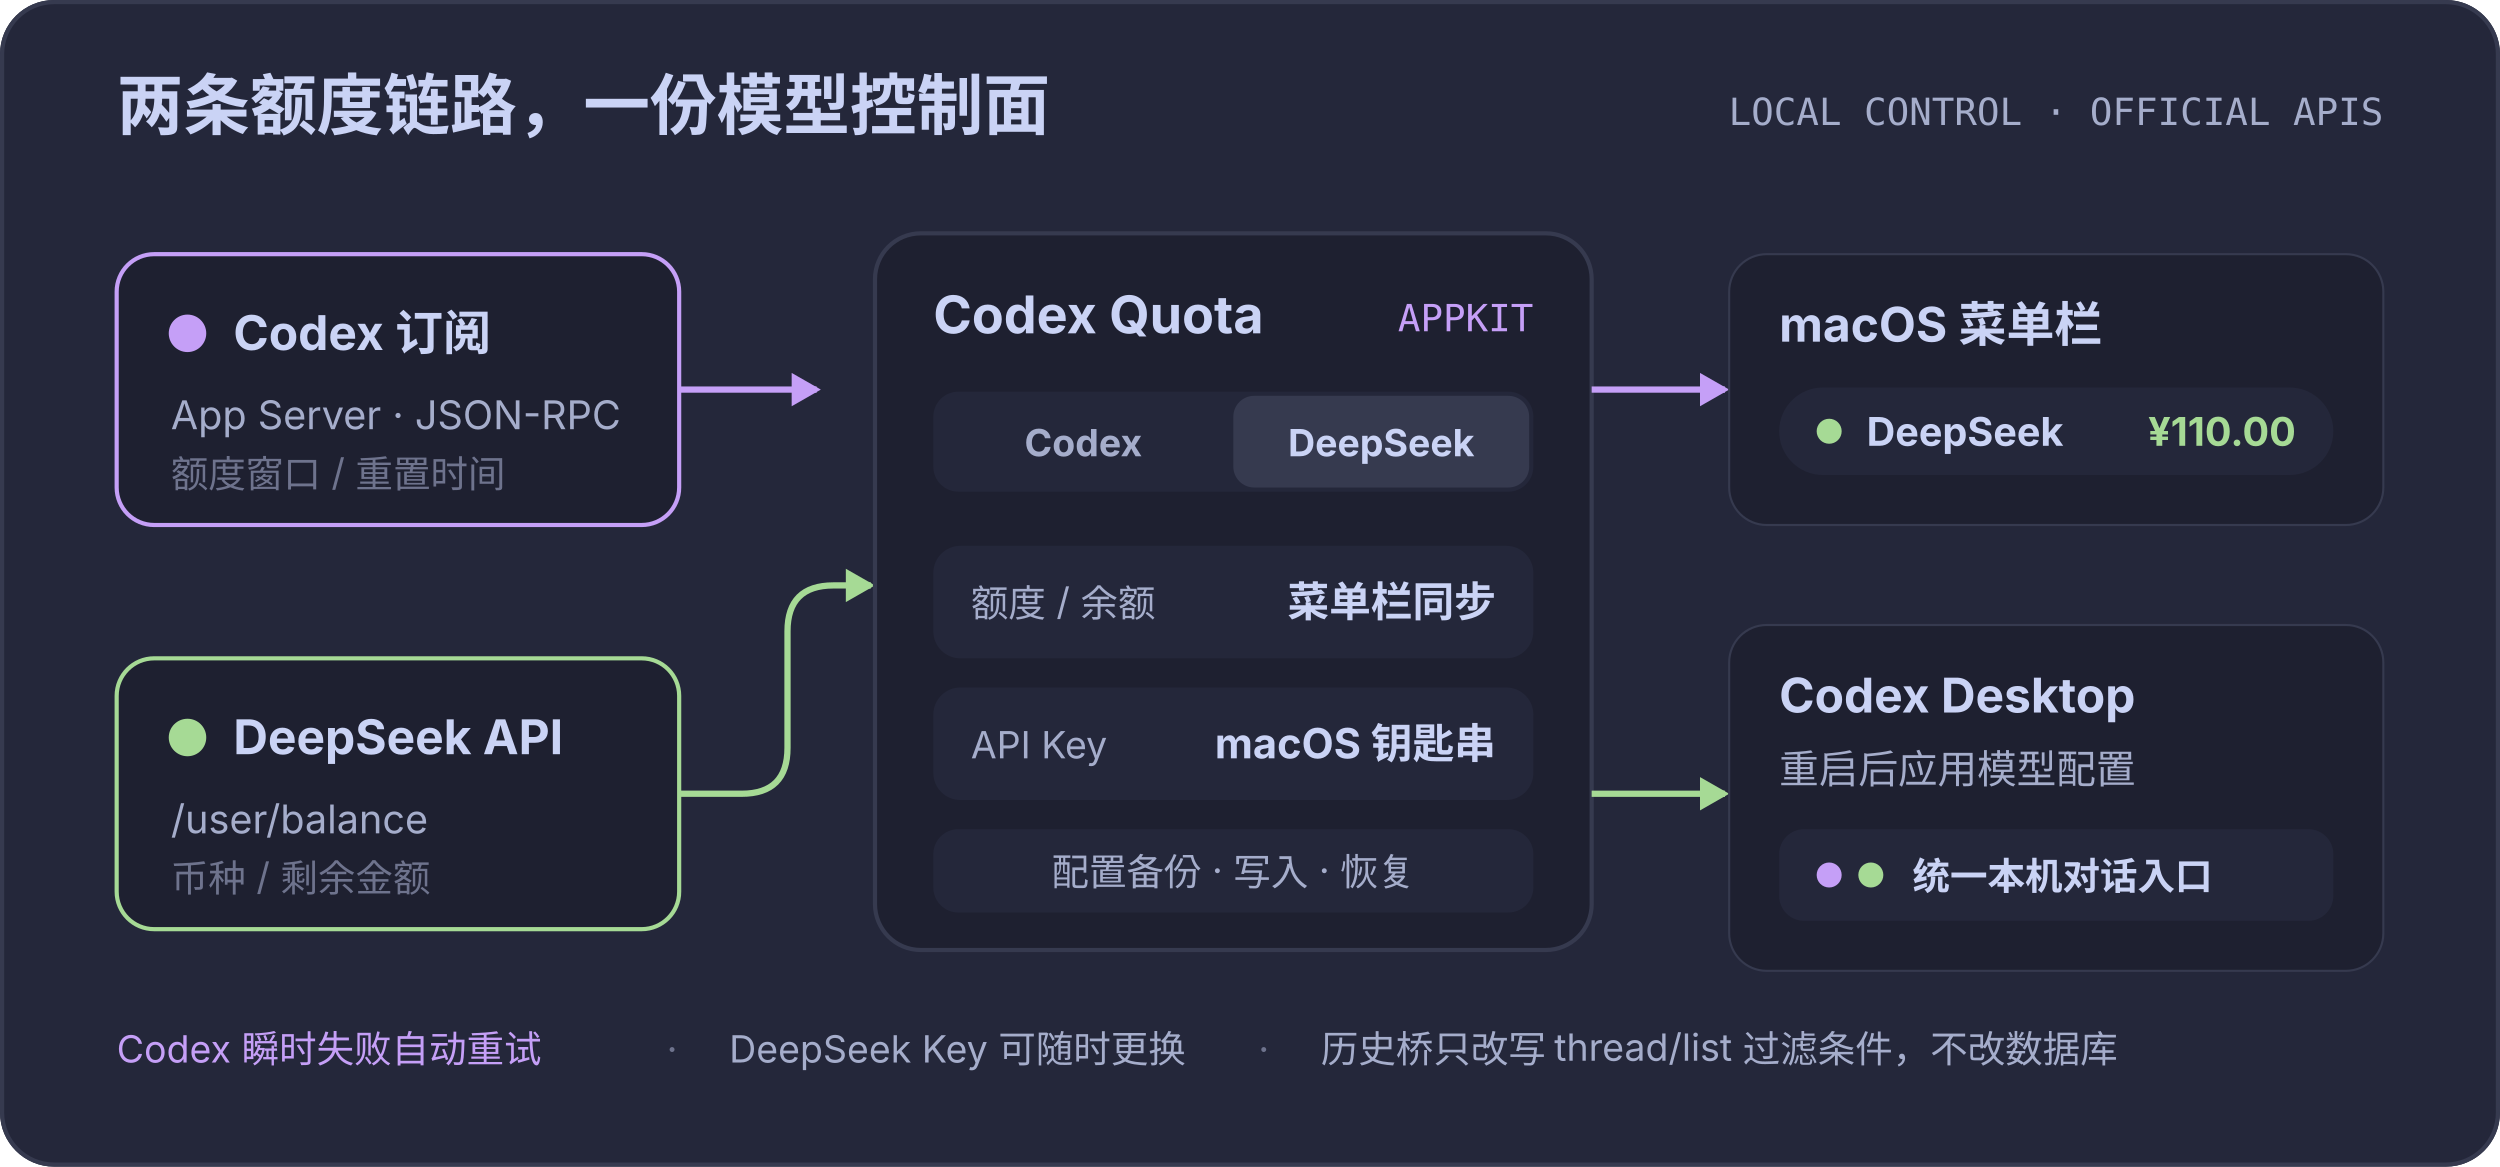
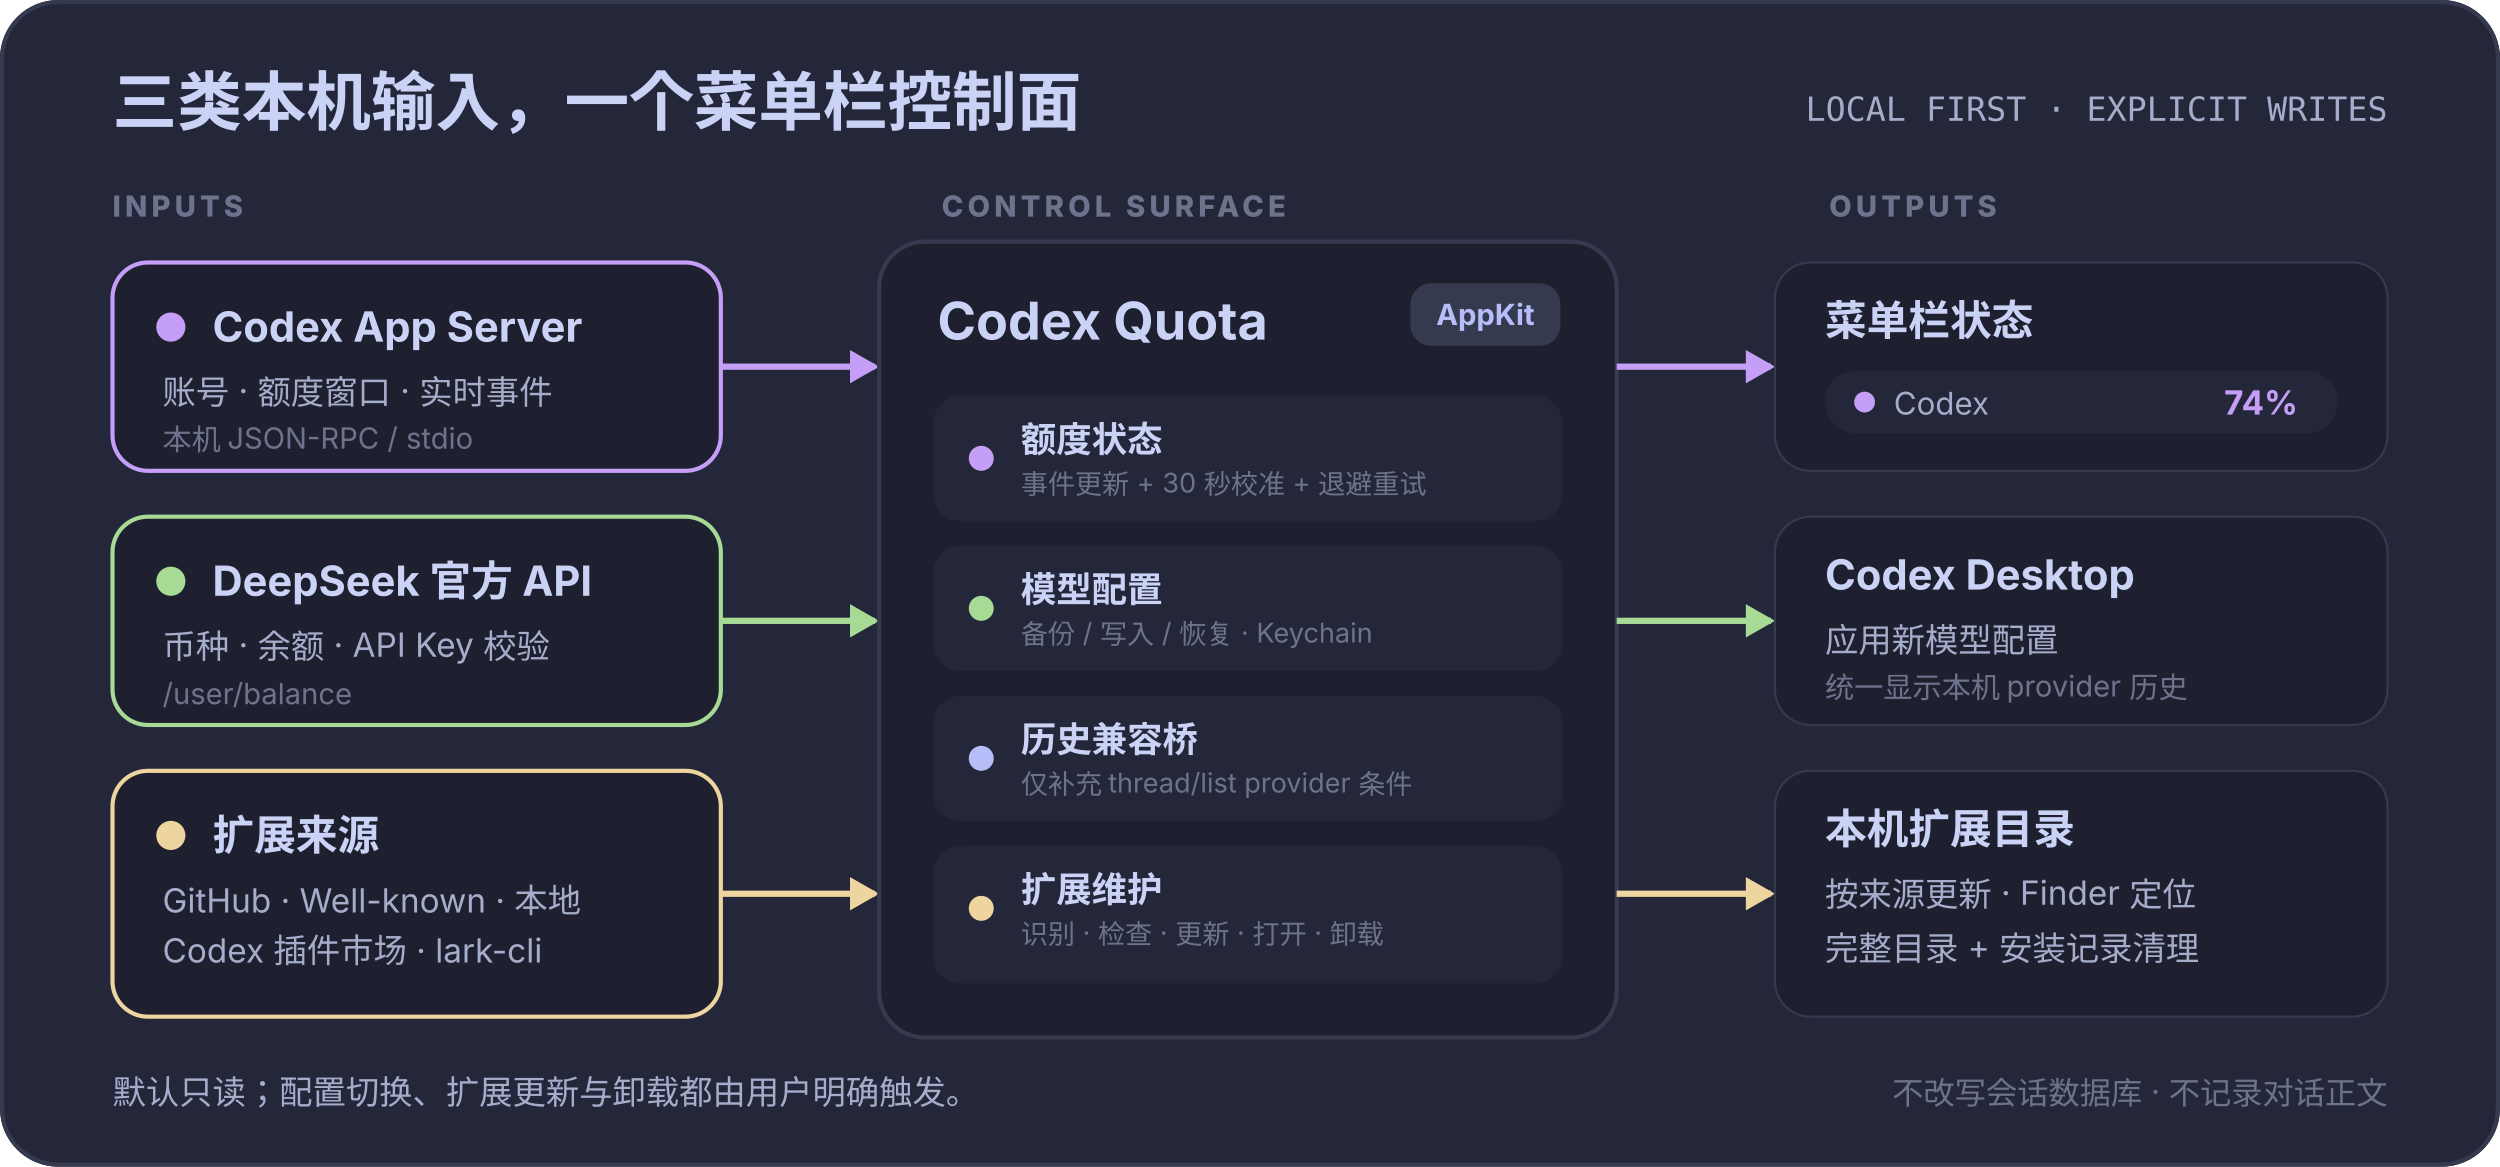
<svg xmlns="http://www.w3.org/2000/svg" width="1200" height="560" viewBox="0 0 1200 560" role="img" aria-labelledby="title desc">
-   <rect width="1200" height="560" rx="26" fill="#24273A" />
-   <rect x="1" y="1" width="1198" height="558" rx="25" fill="none" stroke="#363A4F" stroke-width="2" />
+   <rect width="1200" height="560" rx="28" fill="#24273A" />
+   <rect x="1" y="1" width="1198" height="558" rx="27" fill="none" stroke="#363A4F" stroke-width="2" />
  <g font-family="-apple-system, BlinkMacSystemFont, 'Segoe UI', 'PingFang SC', sans-serif">
-     <text x="56" y="62" fill="#CAD3F5" font-size="32" font-weight="740">两条额度链路，一份模型控制面</text>
-     <text x="1144" y="60" text-anchor="end" fill="#A5ADCB" font-size="18" font-family="ui-monospace, SFMono-Regular, Menlo, monospace">LOCAL CONTROL · OFFICIAL APIS</text>
-     <g id="codex-source" transform="translate(56 122)">
-       <rect width="270" height="130" rx="18" fill="#1E2030" stroke="#C59FF7" stroke-width="2" />
-       <circle cx="34" cy="38" r="9" fill="#C59FF7" />
-       <text x="56" y="46" fill="#CAD3F5" font-size="23" font-weight="700">Codex 订阅</text>
-       <text x="26" y="84" fill="#A5ADCB" font-size="19">App Server · JSON-RPC</text>
-       <text x="26" y="112" fill="#6E738D" font-size="18">额度窗口 / 重置时间</text>
+     <text x="54" y="60" fill="#CAD3F5" font-size="31" font-weight="750">三类本机输入，一个菜单栏控制面</text>
+     <text x="1146" y="58" text-anchor="end" fill="#A5ADCB" font-size="16" font-family="ui-monospace, SFMono-Regular, Menlo, monospace">LOCAL FIRST · EXPLICIT WRITES</text>
+     <text x="54" y="104" fill="#6E738D" font-size="14" font-weight="760" letter-spacing="2">INPUTS</text>
+     <text x="452" y="104" fill="#6E738D" font-size="14" font-weight="760" letter-spacing="2">CONTROL SURFACE</text>
+     <text x="878" y="104" fill="#6E738D" font-size="14" font-weight="760" letter-spacing="2">OUTPUTS</text>
+     <g transform="translate(54 126)">
+       <rect width="292" height="100" rx="17" fill="#1E2030" stroke="#C59FF7" stroke-width="2" />
+       <circle cx="28" cy="31" r="7" fill="#C59FF7" />
+       <text x="48" y="38" fill="#CAD3F5" font-size="20" font-weight="720">Codex App Server</text>
+       <text x="24" y="68" fill="#A5ADCB" font-size="16">账号 · 额度窗口 · 实时事件</text>
+       <text x="24" y="90" fill="#6E738D" font-size="14">本机 JSON-RPC / stdio</text>
    </g>
-     <g id="deepseek-source" transform="translate(56 316)">
-       <rect width="270" height="130" rx="18" fill="#1E2030" stroke="#A6DA95" stroke-width="2" />
-       <circle cx="34" cy="38" r="9" fill="#A6DA95" />
-       <text x="56" y="46" fill="#CAD3F5" font-size="23" font-weight="700">DeepSeek API</text>
-       <text x="26" y="84" fill="#A5ADCB" font-size="19">/user/balance</text>
-       <text x="26" y="112" fill="#6E738D" font-size="18">币种 / 剩余金额</text>
+     <g transform="translate(54 248)">
+       <rect width="292" height="100" rx="17" fill="#1E2030" stroke="#A6DA95" stroke-width="2" />
+       <circle cx="28" cy="31" r="7" fill="#A6DA95" />
+       <text x="48" y="38" fill="#CAD3F5" font-size="20" font-weight="720">DeepSeek 官方 API</text>
+       <text x="24" y="68" fill="#A5ADCB" font-size="16">币种 · 余额 · API Key 校验</text>
+       <text x="24" y="90" fill="#6E738D" font-size="14">/user/balance</text>
    </g>
-     <path d="M326 187 H392" fill="none" stroke="#C59FF7" stroke-width="3" />
-     <path d="M380 179 L394 187 L380 195 Z" fill="#C59FF7" />
-     <path d="M326 381 H356 Q378 381 378 359 V303 Q378 281 400 281 H418" fill="none" stroke="#A6DA95" stroke-width="3" />
-     <path d="M406 273 L420 281 L406 289 Z" fill="#A6DA95" />
-     <g id="quota-core" transform="translate(420 112)">
-       <rect width="344" height="344" rx="22" fill="#1E2030" stroke="#363A4F" stroke-width="2" />
-       <text x="28" y="48" fill="#CAD3F5" font-size="25" font-weight="740">Codex Quota</text>
-       <text x="316" y="47" text-anchor="end" fill="#C59FF7" font-size="18" font-family="ui-monospace, SFMono-Regular, Menlo, monospace">APPKIT</text>
-       <rect x="28" y="76" width="288" height="48" rx="12" fill="#24273A" />
-       <rect x="172" y="78" width="142" height="44" rx="10" fill="#363A4F" />
-       <text x="100" y="107" text-anchor="middle" fill="#A5ADCB" font-size="18" font-weight="650">Codex</text>
-       <text x="243" y="107" text-anchor="middle" fill="#CAD3F5" font-size="18" font-weight="700">DeepSeek</text>
-       <g transform="translate(28 150)">
-         <rect width="288" height="54" rx="13" fill="#24273A" />
-         <text x="18" y="34" fill="#A5ADCB" font-size="18">额度 / 余额</text>
-         <text x="270" y="34" text-anchor="end" fill="#CAD3F5" font-size="20" font-weight="700">菜单栏同步</text>
+     <g transform="translate(54 370)">
+       <rect width="292" height="118" rx="17" fill="#1E2030" stroke="#EED49F" stroke-width="2" />
+       <circle cx="28" cy="31" r="7" fill="#EED49F" />
+       <text x="48" y="38" fill="#CAD3F5" font-size="20" font-weight="720">扩展来源</text>
+       <text x="24" y="68" fill="#A5ADCB" font-size="16">GitHub · Well-known · 本地</text>
+       <text x="24" y="92" fill="#A5ADCB" font-size="16">Codex 插件市场 · lark-cli</text>
+     </g>
+     <path d="M346 176H420" stroke="#C59FF7" stroke-width="3" />
+     <path d="M408 168L422 176L408 184Z" fill="#C59FF7" />
+     <path d="M346 298H420" stroke="#A6DA95" stroke-width="3" />
+     <path d="M408 290L422 298L408 306Z" fill="#A6DA95" />
+     <path d="M346 429H420" stroke="#EED49F" stroke-width="3" />
+     <path d="M408 421L422 429L408 437Z" fill="#EED49F" />
+     <g transform="translate(422 116)">
+       <rect width="354" height="382" rx="22" fill="#1E2030" stroke="#363A4F" stroke-width="2" />
+       <text x="28" y="47" fill="#CAD3F5" font-size="25" font-weight="750">Codex Quota</text>
+       <rect x="255" y="20" width="72" height="30" rx="10" fill="#363A4F" />
+       <text x="291" y="40" text-anchor="middle" fill="#B7BDF8" font-size="14" font-weight="720">AppKit</text>
+       <g transform="translate(26 74)">
+         <rect width="302" height="60" rx="13" fill="#24273A" />
+         <circle cx="23" cy="30" r="6" fill="#C59FF7" />
+         <text x="42" y="27" fill="#CAD3F5" font-size="17" font-weight="700">额度状态</text>
+         <text x="42" y="47" fill="#6E738D" font-size="13">事件更新 + 30 秒校准 + 退避重试</text>
      </g>
-       <g transform="translate(28 218)">
-         <rect width="288" height="54" rx="13" fill="#24273A" />
-         <text x="18" y="34" fill="#A5ADCB" font-size="18">API Key</text>
-         <text x="270" y="34" text-anchor="end" fill="#CAD3F5" font-size="20" font-weight="700">macOS 钥匙串</text>
+       <g transform="translate(26 146)">
+         <rect width="302" height="60" rx="13" fill="#24273A" />
+         <circle cx="23" cy="30" r="6" fill="#A6DA95" />
+         <text x="42" y="27" fill="#CAD3F5" font-size="17" font-weight="700">模型配置</text>
+         <text x="42" y="47" fill="#6E738D" font-size="13">备份 / 写入 / 恢复 · Keychain</text>
      </g>
-       <g transform="translate(28 286)">
-         <rect width="288" height="40" rx="12" fill="#24273A" />
-         <text x="144" y="27" text-anchor="middle" fill="#A5ADCB" font-size="18">配置备份 · 写入 · 恢复</text>
+       <g transform="translate(26 218)">
+         <rect width="302" height="60" rx="13" fill="#24273A" />
+         <circle cx="23" cy="30" r="6" fill="#B7BDF8" />
+         <text x="42" y="27" fill="#CAD3F5" font-size="17" font-weight="700">历史兼容桥</text>
+         <text x="42" y="47" fill="#6E738D" font-size="13">仅补充 thread/list provider 条件</text>
+       </g>
+       <g transform="translate(26 290)">
+         <rect width="302" height="66" rx="13" fill="#24273A" />
+         <circle cx="23" cy="30" r="6" fill="#EED49F" />
+         <text x="42" y="27" fill="#CAD3F5" font-size="17" font-weight="700">扩展维护</text>
+         <text x="42" y="47" fill="#6E738D" font-size="13">识别 · 检查 · 更新 · 打开 · 卸载</text>
      </g>
    </g>
-     <path d="M764 187 H828" fill="none" stroke="#C59FF7" stroke-width="3" />
-     <path d="M816 179 L830 187 L816 195 Z" fill="#C59FF7" />
-     <path d="M764 381 H828" fill="none" stroke="#A6DA95" stroke-width="3" />
-     <path d="M816 373 L830 381 L816 389 Z" fill="#A6DA95" />
-     <g id="menu-output" transform="translate(830 122)">
-       <rect width="314" height="130" rx="18" fill="#1E2030" stroke="#363A4F" />
-       <text x="24" y="42" fill="#CAD3F5" font-size="23" font-weight="700">macOS 菜单栏</text>
-       <rect x="24" y="64" width="266" height="42" rx="21" fill="#24273A" />
-       <circle cx="48" cy="85" r="6" fill="#A6DA95" />
-       <text x="66" y="92" fill="#CAD3F5" font-size="19" font-weight="700">DeepSeek</text>
-       <text x="272" y="92" text-anchor="end" fill="#A6DA95" font-size="19" font-weight="740">¥110.00</text>
+     <path d="M776 176H850" stroke="#C59FF7" stroke-width="3" />
+     <path d="M838 168L852 176L838 184Z" fill="#C59FF7" />
+     <path d="M776 298H850" stroke="#A6DA95" stroke-width="3" />
+     <path d="M838 290L852 298L838 306Z" fill="#A6DA95" />
+     <path d="M776 429H850" stroke="#EED49F" stroke-width="3" />
+     <path d="M838 421L852 429L838 437Z" fill="#EED49F" />
+     <g transform="translate(852 126)">
+       <rect width="294" height="100" rx="17" fill="#1E2030" stroke="#363A4F" />
+       <text x="24" y="35" fill="#CAD3F5" font-size="20" font-weight="720">菜单栏状态</text>
+       <rect x="24" y="52" width="246" height="30" rx="15" fill="#24273A" />
+       <circle cx="43" cy="67" r="5" fill="#C59FF7" />
+       <text x="57" y="73" fill="#A5ADCB" font-size="15">Codex</text>
+       <text x="251" y="73" text-anchor="end" fill="#C59FF7" font-size="16" font-weight="740">74%</text>
    </g>
-     <g id="codex-output" transform="translate(830 300)">
-       <rect width="314" height="166" rx="18" fill="#1E2030" stroke="#363A4F" />
-       <text x="24" y="42" fill="#CAD3F5" font-size="23" font-weight="700">Codex Desktop</text>
-       <text x="24" y="76" fill="#A5ADCB" font-size="19">重启后应用模型配置</text>
-       <rect x="24" y="98" width="266" height="44" rx="12" fill="#24273A" />
-       <circle cx="48" cy="120" r="6" fill="#C59FF7" />
-       <circle cx="68" cy="120" r="6" fill="#A6DA95" />
-       <text x="88" y="127" fill="#CAD3F5" font-size="18" font-weight="650">统一本机对话入口</text>
+     <g transform="translate(852 248)">
+       <rect width="294" height="100" rx="17" fill="#1E2030" stroke="#363A4F" />
+       <text x="24" y="35" fill="#CAD3F5" font-size="20" font-weight="720">Codex Desktop</text>
+       <text x="24" y="65" fill="#A5ADCB" font-size="16">应用新模型配置</text>
+       <text x="24" y="87" fill="#6E738D" font-size="14">统一显示本机 provider 历史</text>
    </g>
-     <g transform="translate(56 510)" font-size="18">
-       <text x="0" y="0" fill="#C59FF7">Codex 瞬时失败自动重试</text>
-       <text x="264" y="0" fill="#6E738D">·</text>
-       <text x="294" y="0" fill="#A5ADCB">DeepSeek Key 可随时更换</text>
-       <text x="548" y="0" fill="#6E738D">·</text>
-       <text x="578" y="0" fill="#A5ADCB">历史桥只改写 thread/list 过滤条件，不改数据库</text>
+     <g transform="translate(852 370)">
+       <rect width="294" height="118" rx="17" fill="#1E2030" stroke="#363A4F" />
+       <text x="24" y="35" fill="#CAD3F5" font-size="20" font-weight="720">本机扩展目录</text>
+       <text x="24" y="65" fill="#A5ADCB" font-size="16">按来源更新 · Finder 定位</text>
+       <text x="24" y="91" fill="#A5ADCB" font-size="16">完整目录 + 安装记录清理</text>
    </g>
+     <text x="54" y="530" fill="#A5ADCB" font-size="16">默认只读；配置切换、扩展更新与卸载都由用户明确触发。</text>
+     <text x="1146" y="530" text-anchor="end" fill="#6E738D" font-size="15">不改写会话数据库 · 不记录对话正文</text>
  </g>
</svg>
